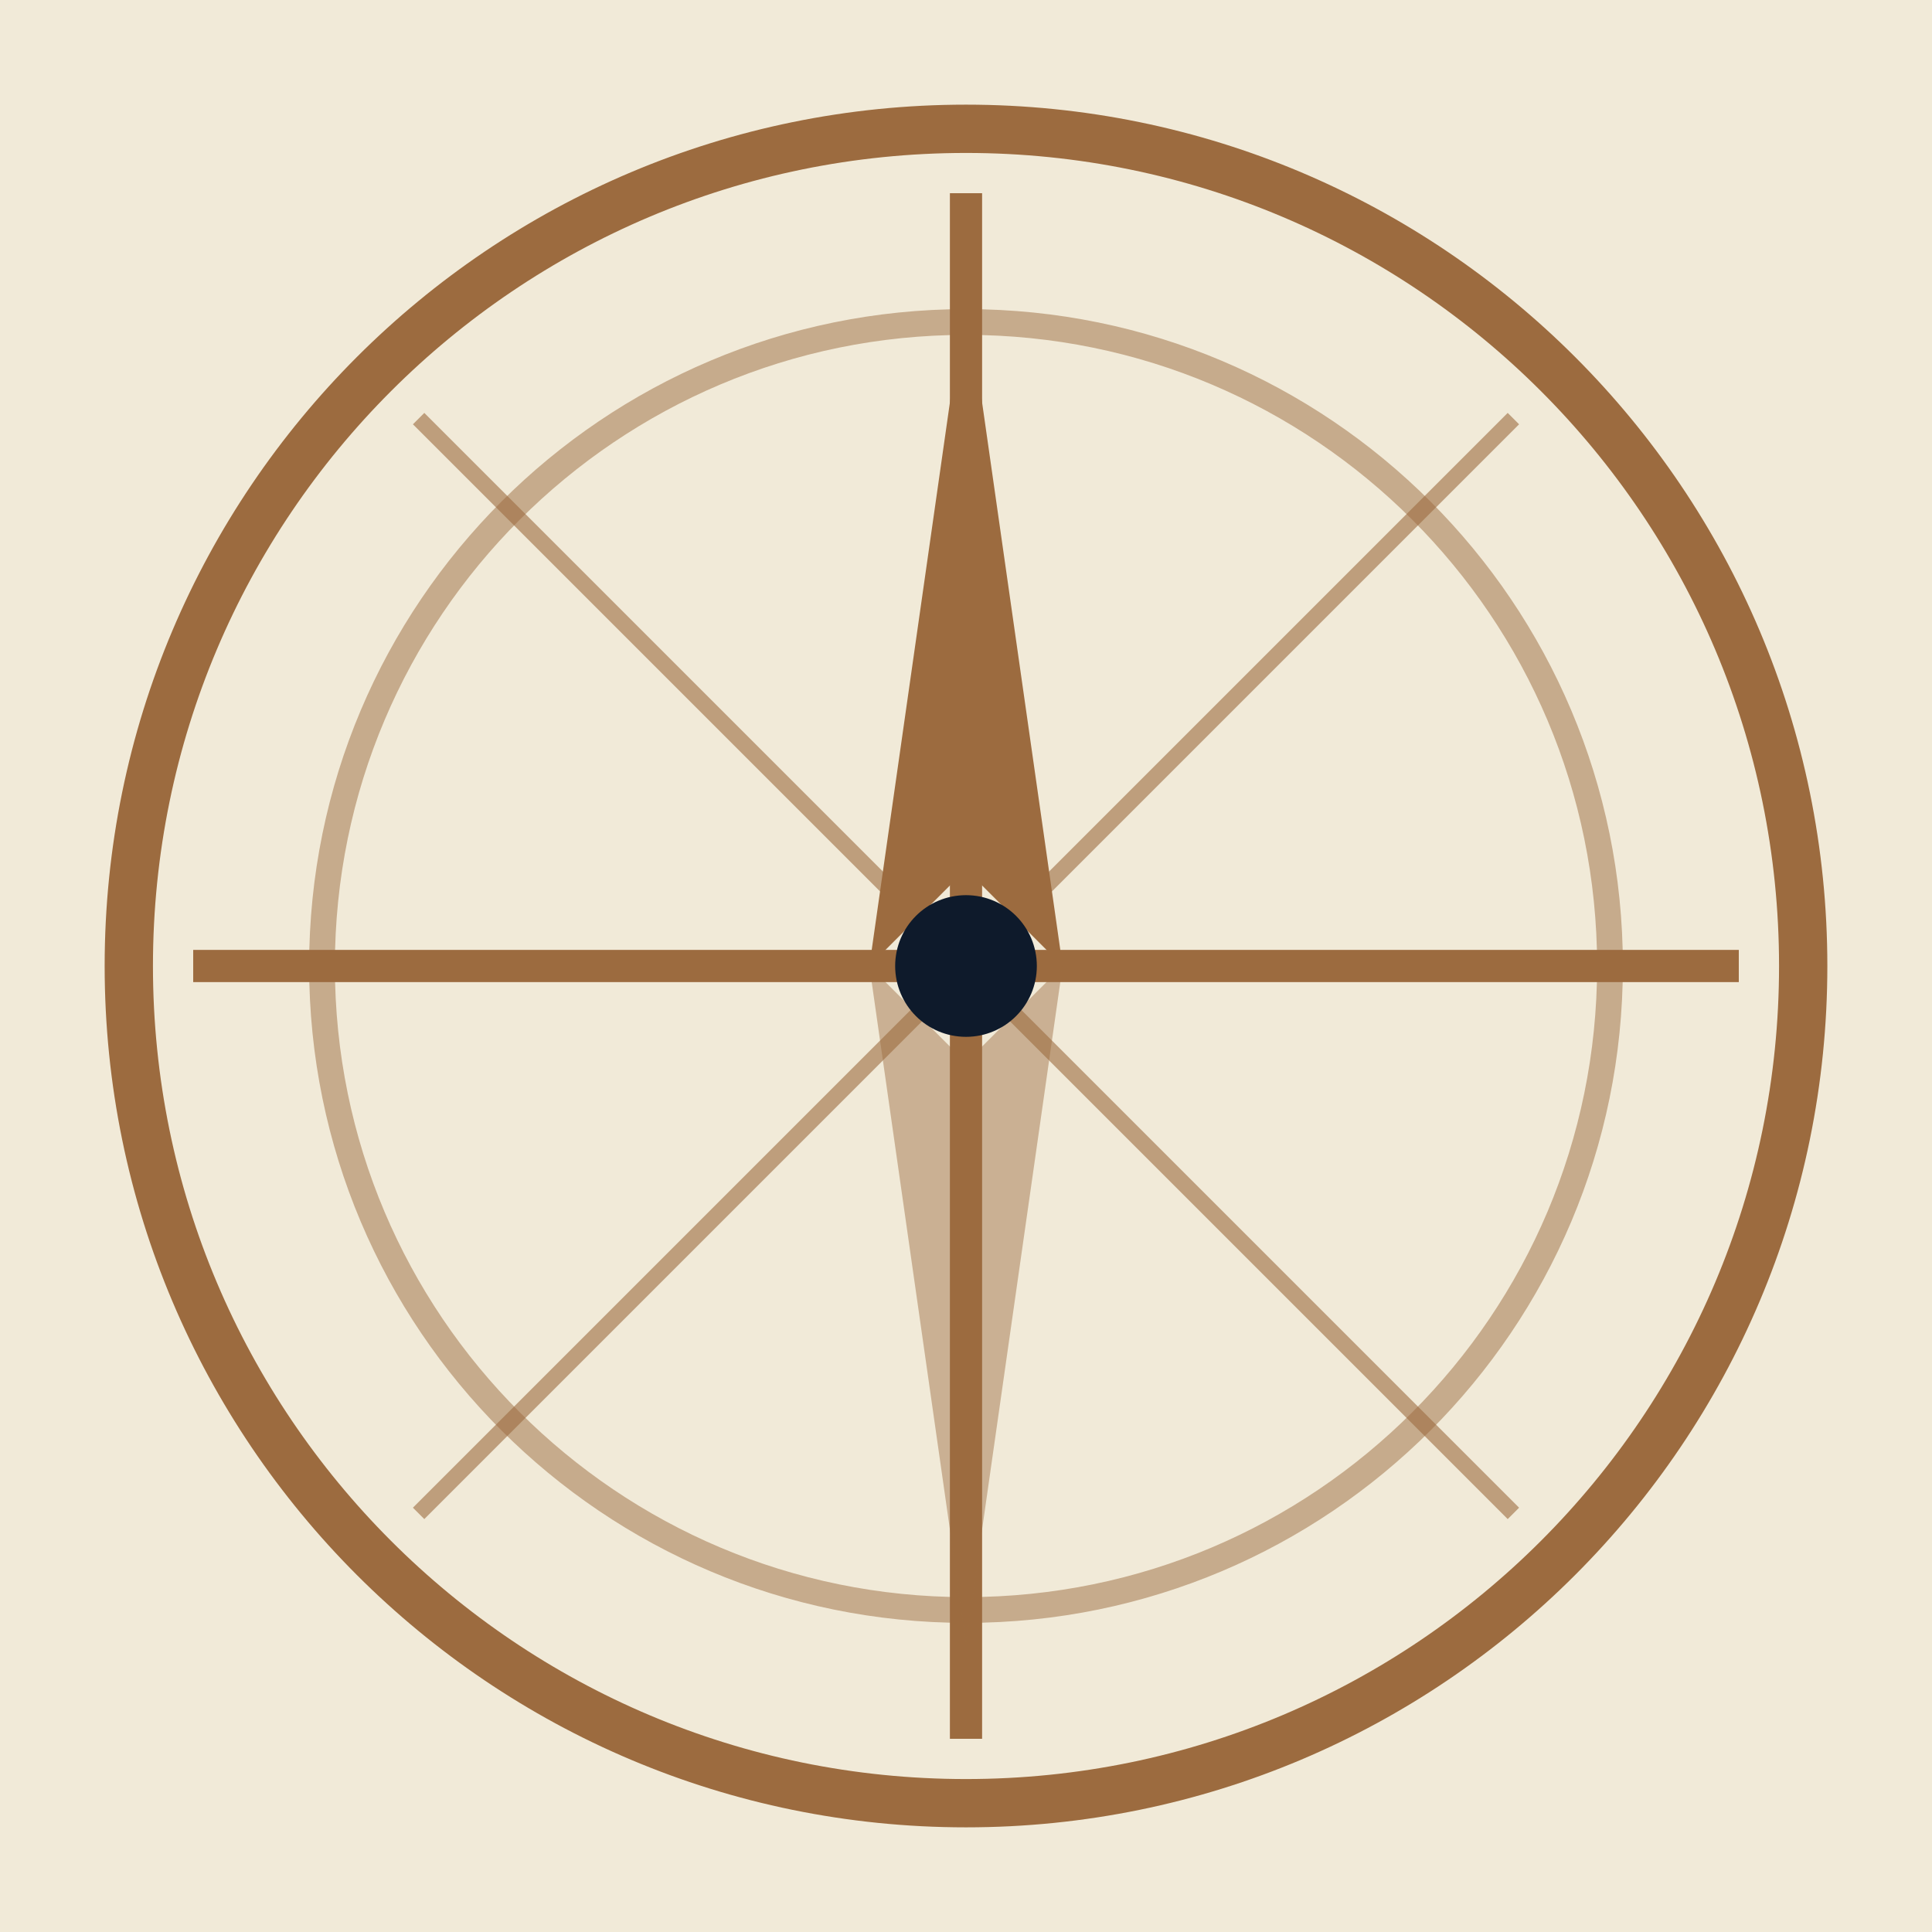
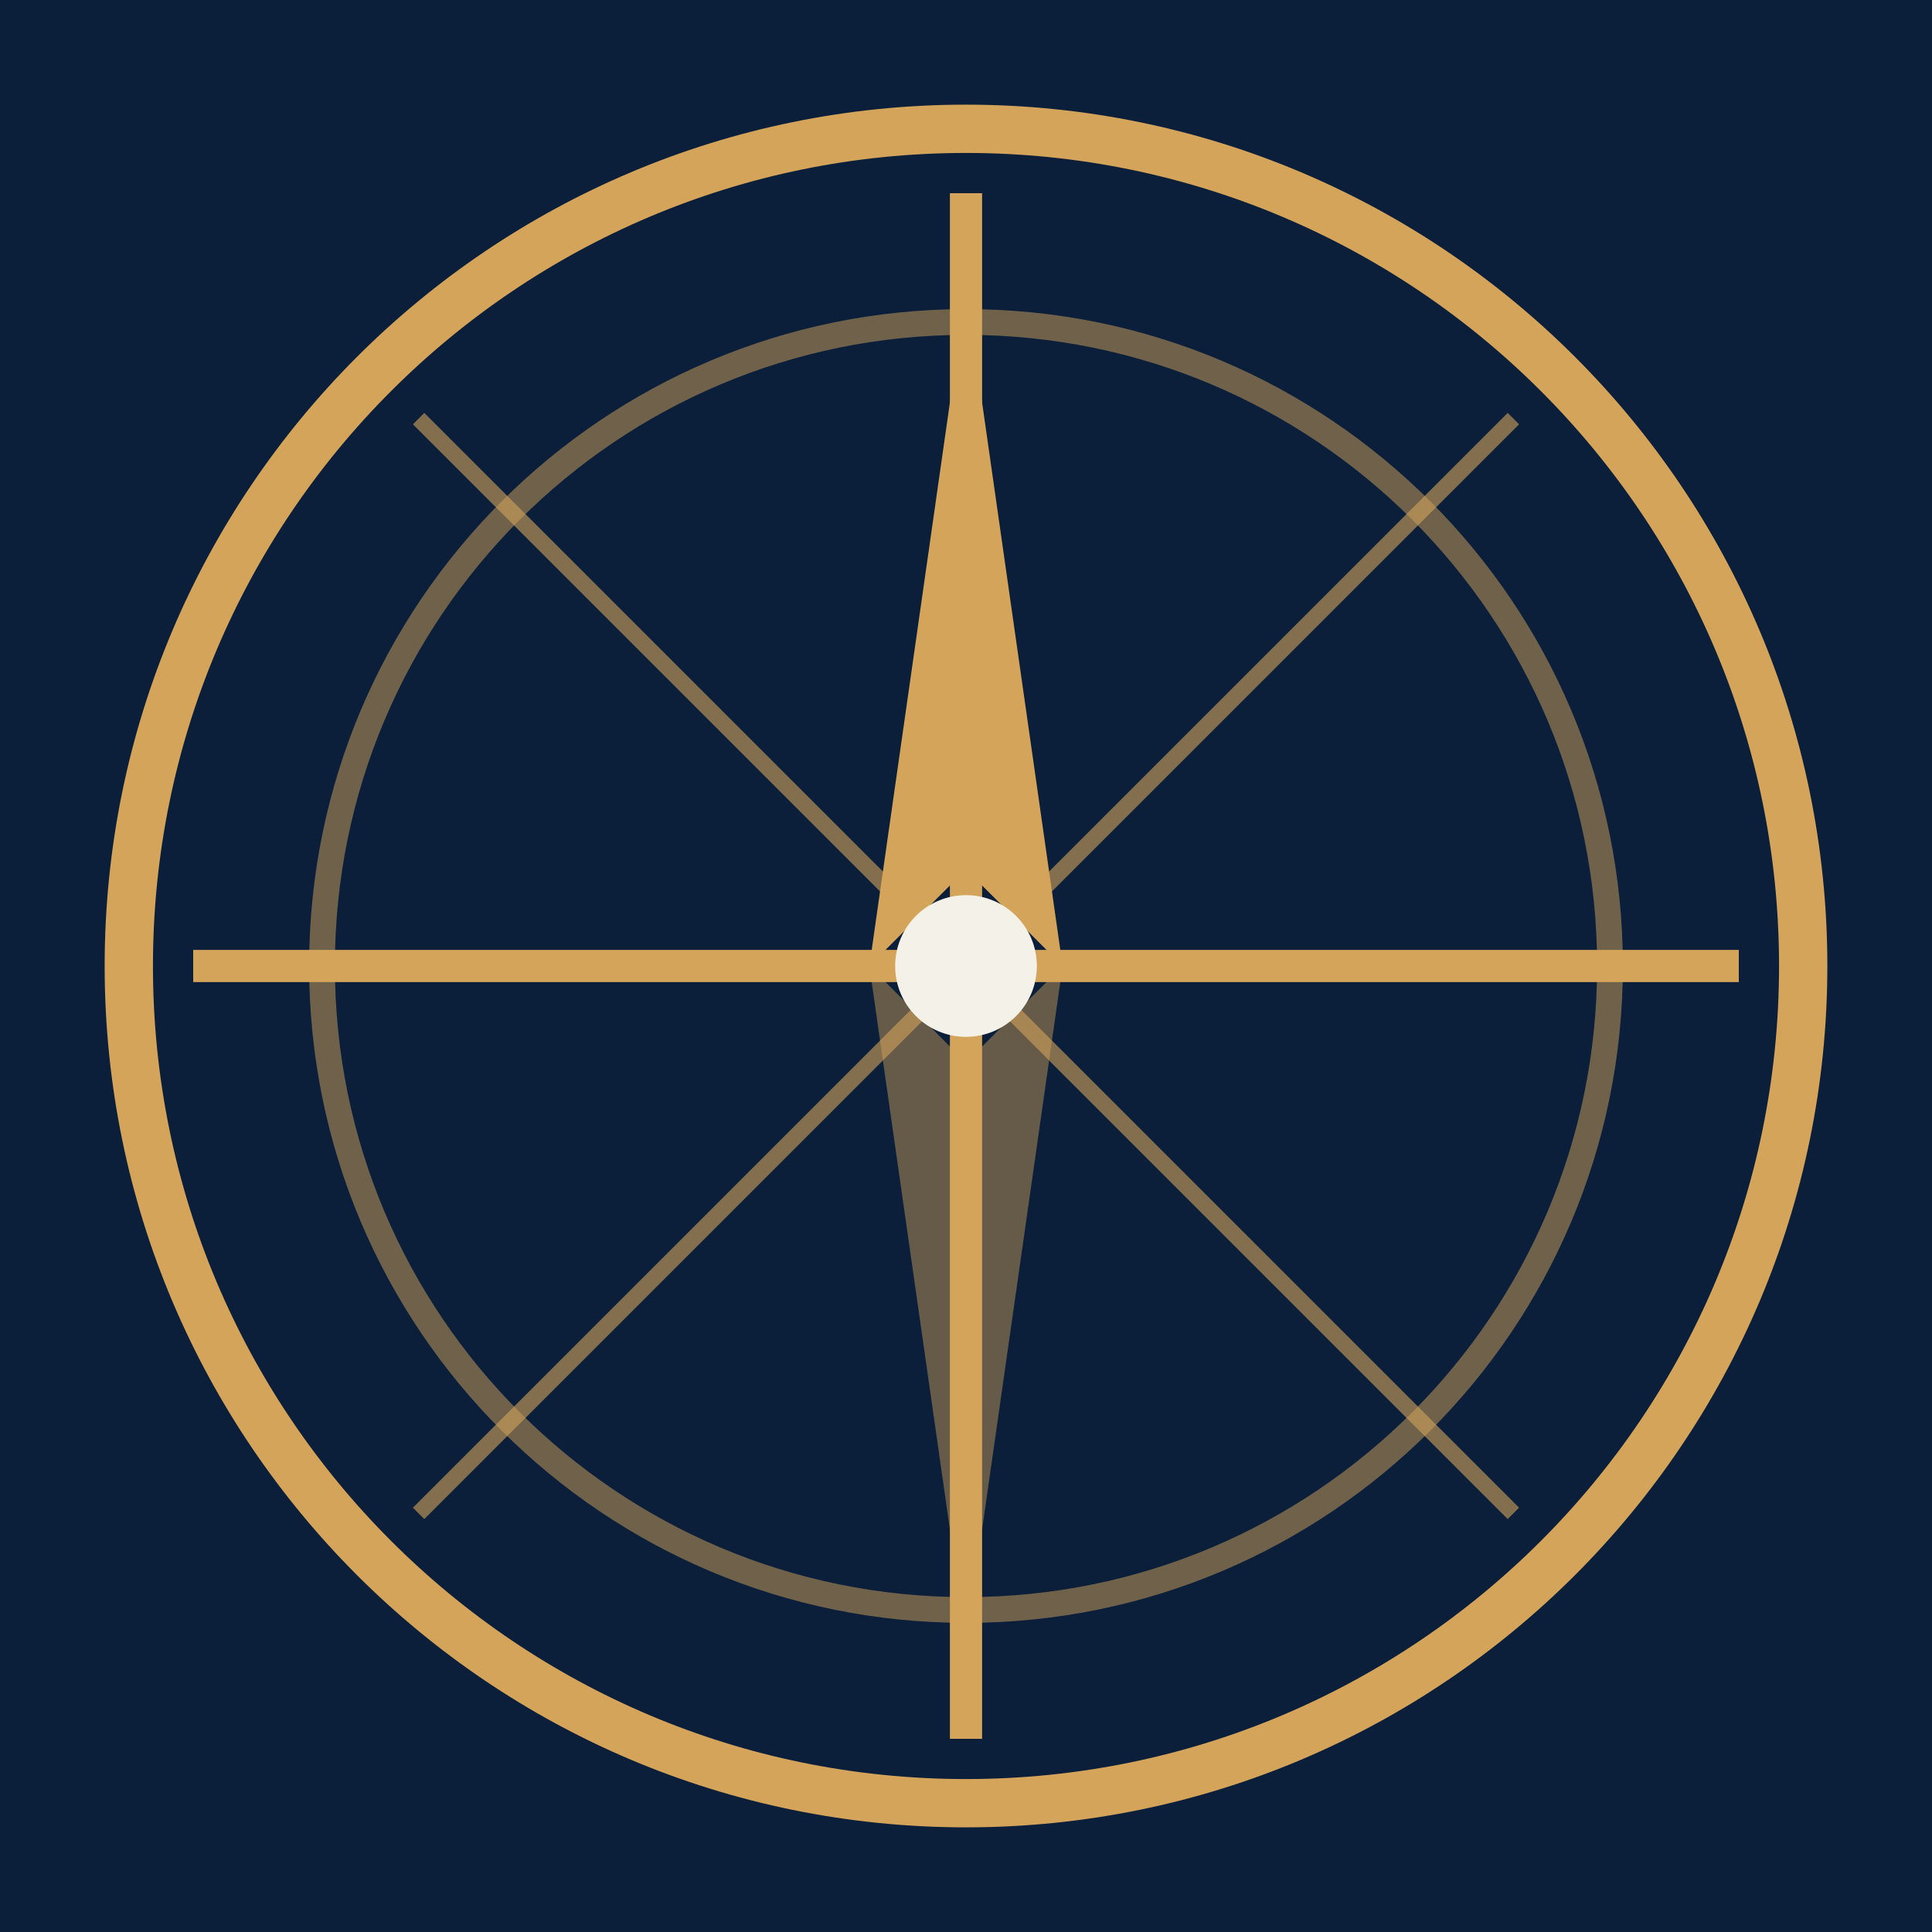
<svg xmlns="http://www.w3.org/2000/svg" viewBox="0 0 60 60">
-   <rect width="60" height="60" fill="#F1EAD8" />
-   <g stroke="#9C6B3F" fill="none">
+   <rect width="60" height="60" fill="#0B1F3A" />
+   <g stroke="#D4A45A" fill="none">
    <circle cx="30" cy="30" r="26" stroke-width="1.5" />
    <circle cx="30" cy="30" r="20" stroke-width="0.8" opacity="0.5" />
    <line x1="30" y1="6" x2="30" y2="54" stroke-width="1" />
    <line x1="6" y1="30" x2="54" y2="30" stroke-width="1" />
    <line x1="13" y1="13" x2="47" y2="47" stroke-width="0.5" opacity="0.6" />
    <line x1="47" y1="13" x2="13" y2="47" stroke-width="0.5" opacity="0.6" />
  </g>
-   <polygon points="30,9 33,30 30,27 27,30" fill="#9C6B3F" />
-   <polygon points="30,51 27,30 30,33 33,30" fill="#9C6B3F" opacity="0.45" />
-   <circle cx="30" cy="30" r="2.2" fill="#0E1A2B" />
+   <polygon points="30,9 33,30 30,27 27,30" fill="#D4A45A" />
+   <polygon points="30,51 27,30 30,33 33,30" fill="#D4A45A" opacity="0.45" />
+   <circle cx="30" cy="30" r="2.2" fill="#F4F1E8" />
</svg>
